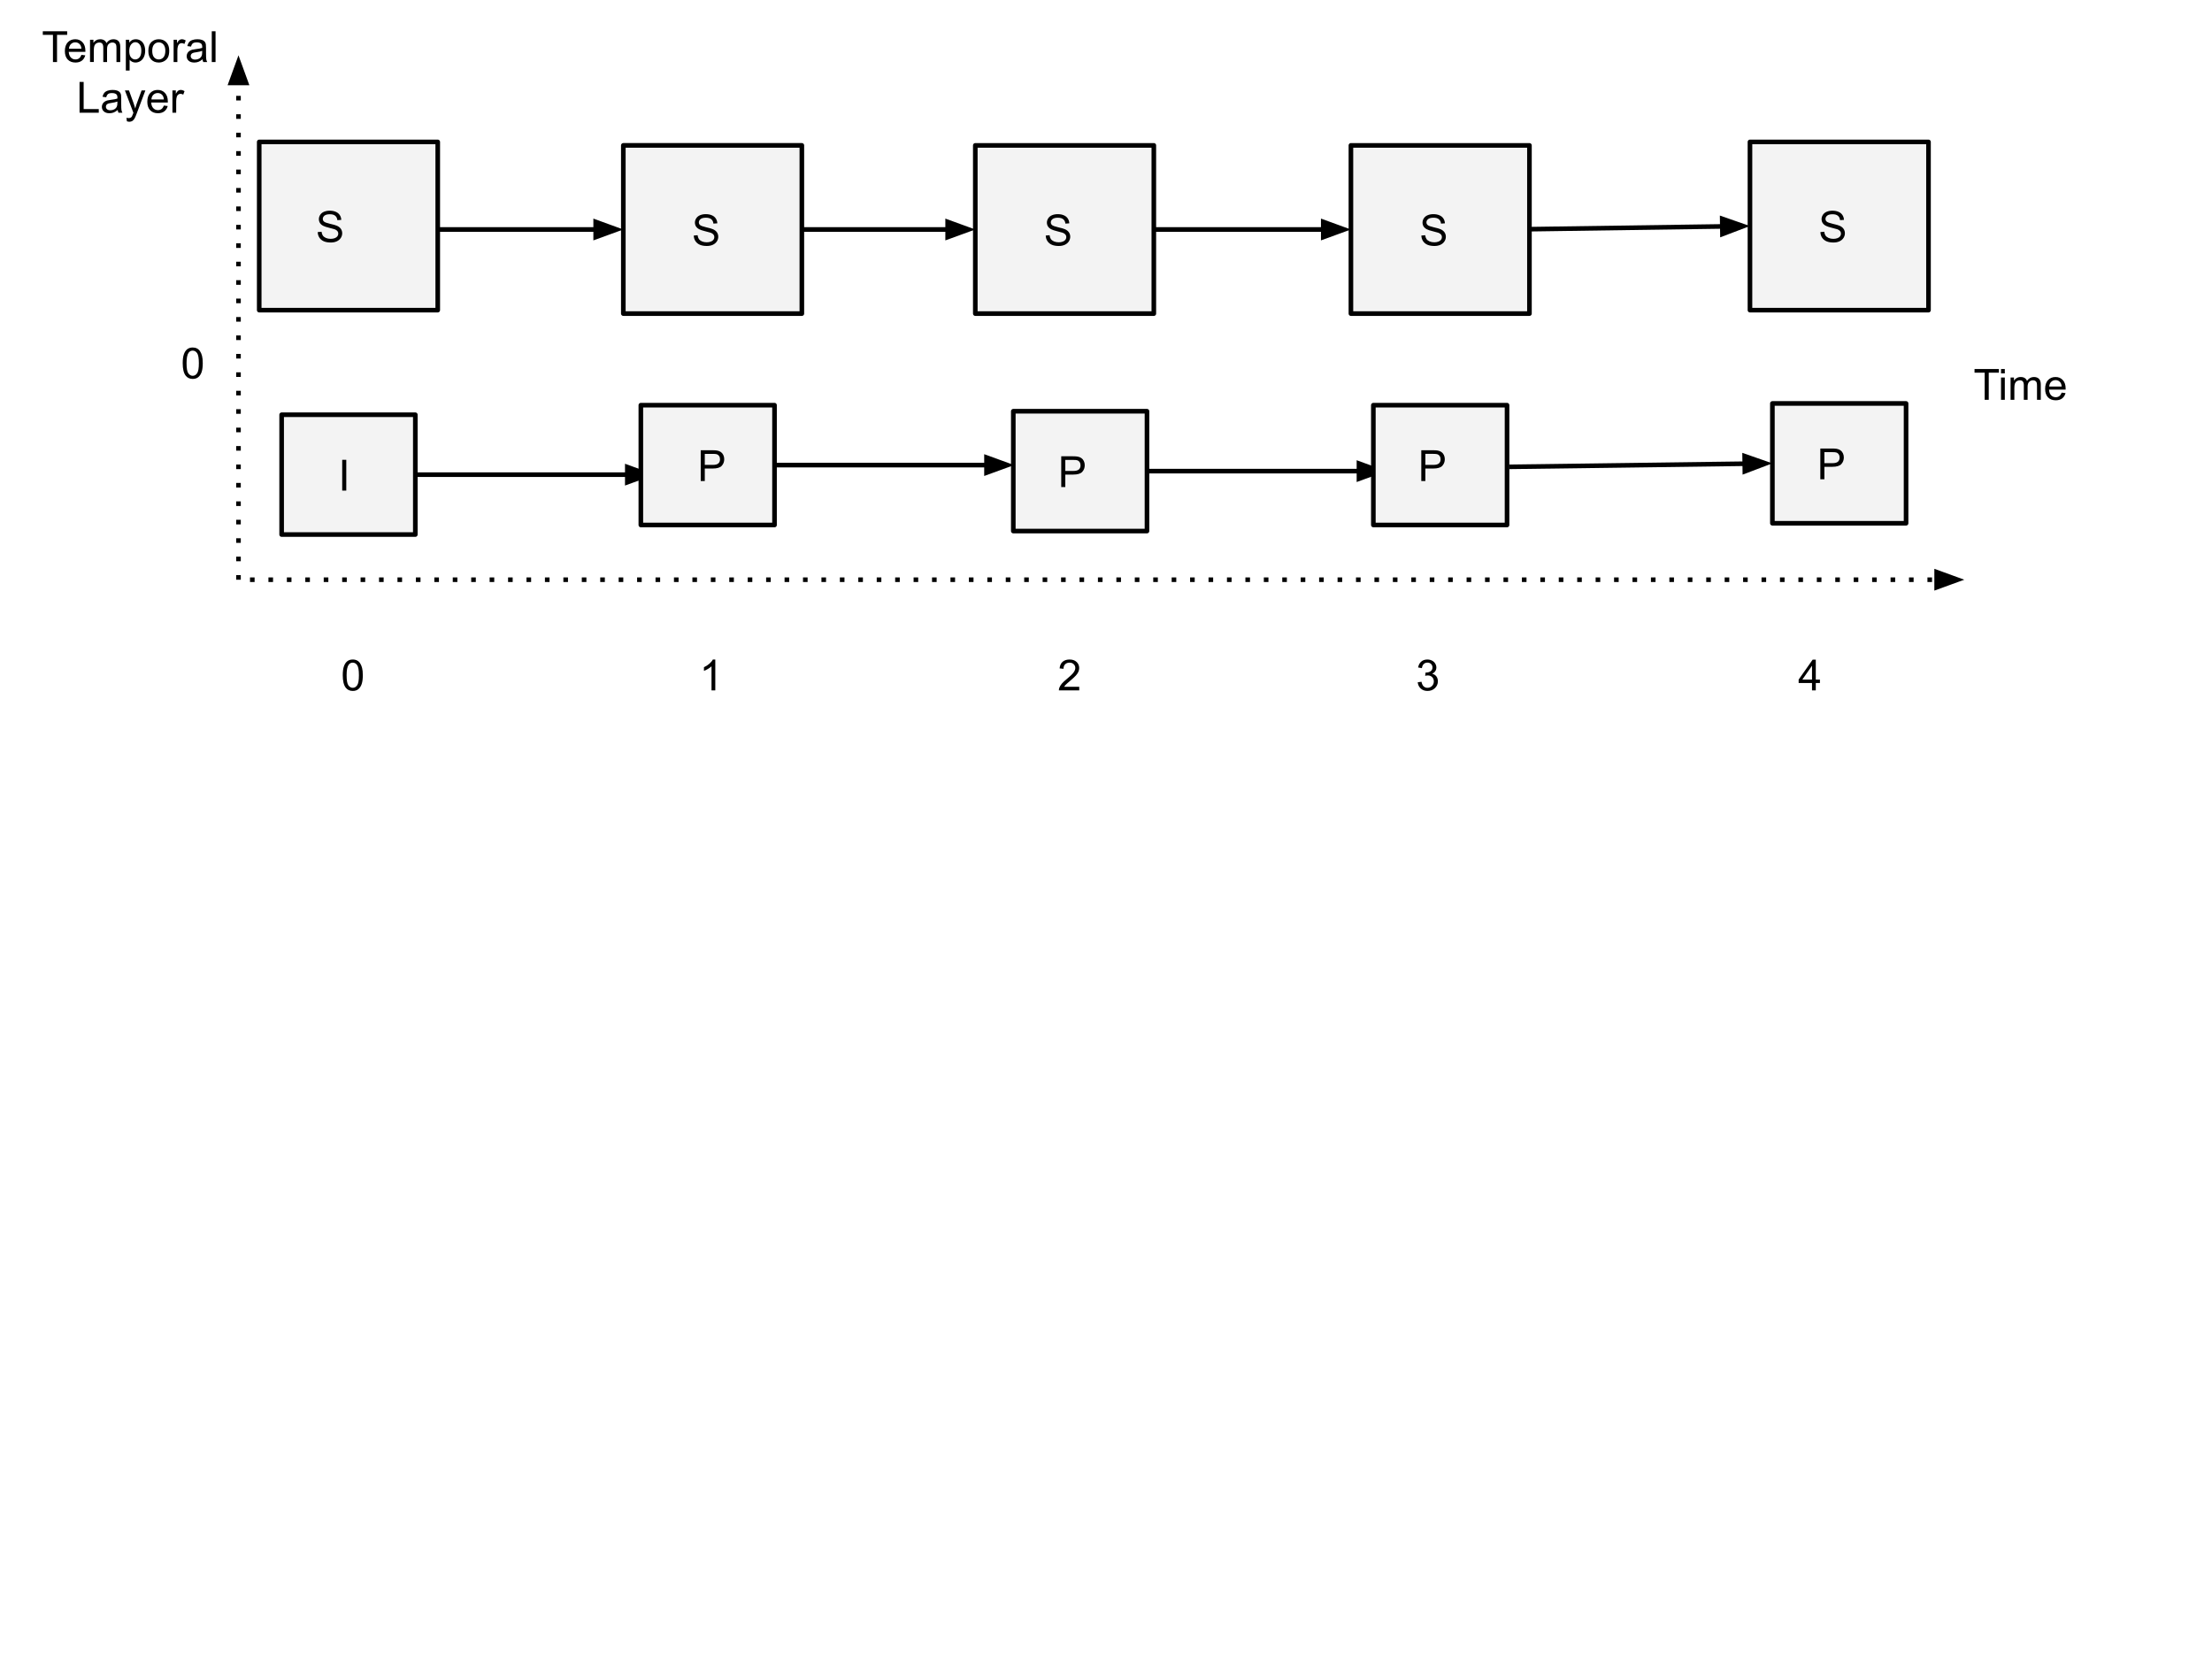
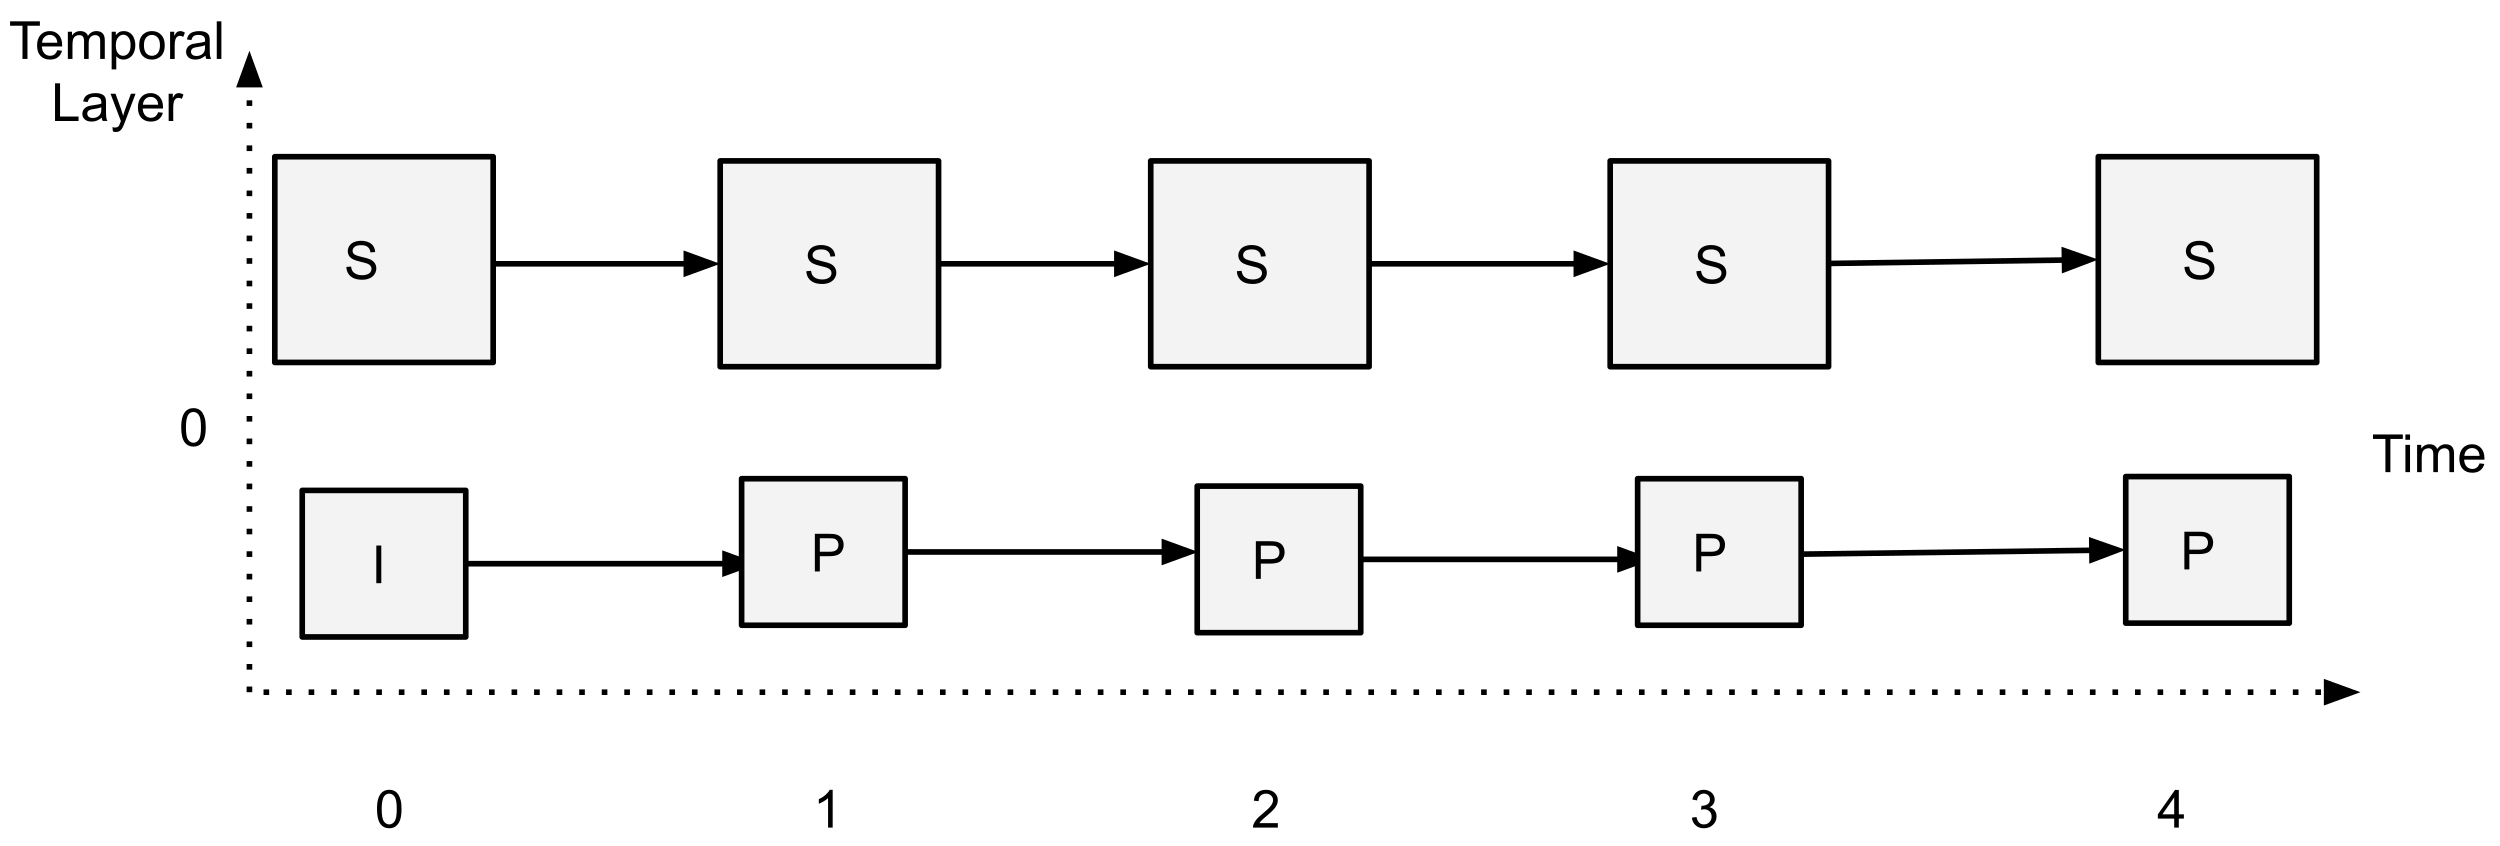
- <svg xmlns="http://www.w3.org/2000/svg" version="1.1" viewBox="0.0 0.0 960.0 720.0" fill="none" stroke="none" stroke-linecap="square" stroke-miterlimit="10">
+ <svg xmlns="http://www.w3.org/2000/svg" version="1.1" viewBox="15 6 887 300" fill="none" stroke="none" stroke-linecap="square" stroke-miterlimit="10">
  <clipPath id="p.0">
    <path d="m0 0l960.0 0l0 720.0l-960.0 0l0 -720.0z" clip-rule="nonzero" />
  </clipPath>
  <g clip-path="url(#p.0)">
    <path fill="#000000" fill-opacity="0.0" d="m0 0l960.0 0l0 720.0l-960.0 0z" fill-rule="evenodd" />
    <path fill="#000000" fill-opacity="0.0" d="m103.5 251.591l0 -227.591" fill-rule="evenodd" />
    <path stroke="#000000" stroke-width="2.0" stroke-linejoin="round" stroke-linecap="butt" stroke-dasharray="2.0,6.0" d="m103.5 251.591l0 -215.591" fill-rule="evenodd" />
    <path fill="#000000" stroke="#000000" stroke-width="2.0" stroke-linecap="butt" d="m106.803 36.0l-3.303 -9.076l-3.303 9.076z" fill-rule="evenodd" />
    <path fill="#000000" fill-opacity="0.0" d="m108.5 251.591l744.0 0" fill-rule="evenodd" />
    <path stroke="#000000" stroke-width="2.0" stroke-linejoin="round" stroke-linecap="butt" stroke-dasharray="2.0,6.0" d="m108.5 251.591l732.0 0" fill-rule="evenodd" />
    <path fill="#000000" stroke="#000000" stroke-width="2.0" stroke-linecap="butt" d="m840.5 254.894l9.076 -3.303l-9.076 -3.303z" fill-rule="evenodd" />
    <path fill="#000000" fill-opacity="0.0" d="m0.5 0l112.0 0l0 24.0l-112.0 0z" fill-rule="evenodd" />
    <path fill="#000000" d="m22.98 26.92l0 -11.781l-4.406 0l0 -1.578l10.578 0l0 1.578l-4.406 0l0 11.781l-1.766 0zm12.343 -3.109l1.688 0.203q-0.406 1.484 -1.484 2.312q-1.078 0.812 -2.766 0.812q-2.125 0 -3.375 -1.297q-1.234 -1.312 -1.234 -3.672q0 -2.453 1.25 -3.797q1.266 -1.344 3.266 -1.344q1.938 0 3.156 1.328q1.234 1.312 1.234 3.703q0 0.156 0 0.438l-7.219 0q0.094 1.594 0.906 2.453q0.812 0.844 2.016 0.844q0.906 0 1.547 -0.469q0.641 -0.484 1.016 -1.516zm-5.391 -2.656l5.406 0q-0.109 -1.219 -0.625 -1.828q-0.781 -0.953 -2.031 -0.953q-1.125 0 -1.906 0.766q-0.766 0.75 -0.844 2.016zm9.141 5.766l0 -9.672l1.469 0l0 1.359q0.453 -0.719 1.203 -1.141q0.766 -0.438 1.719 -0.438q1.078 0 1.766 0.453q0.688 0.438 0.969 1.234q1.156 -1.688 2.984 -1.688q1.453 0 2.219 0.797q0.781 0.797 0.781 2.453l0 6.641l-1.641 0l0 -6.094q0 -0.984 -0.156 -1.406q-0.156 -0.438 -0.578 -0.703q-0.422 -0.266 -0.984 -0.266q-1.016 0 -1.688 0.688q-0.672 0.672 -0.672 2.156l0 5.625l-1.641 0l0 -6.281q0 -1.094 -0.406 -1.641q-0.406 -0.547 -1.312 -0.547q-0.688 0 -1.281 0.359q-0.594 0.359 -0.859 1.062q-0.25 0.703 -0.25 2.031l0 5.016l-1.641 0zm15.541 3.703l0 -13.375l1.484 0l0 1.25q0.531 -0.734 1.188 -1.094q0.672 -0.375 1.625 -0.375q1.234 0 2.172 0.641q0.953 0.625 1.438 1.797q0.484 1.156 0.484 2.547q0 1.484 -0.531 2.672q-0.531 1.188 -1.547 1.828q-1.016 0.625 -2.141 0.625q-0.812 0 -1.469 -0.344q-0.656 -0.344 -1.062 -0.875l0 4.703l-1.641 0zm1.484 -8.484q0 1.859 0.75 2.766q0.766 0.891 1.828 0.891q1.094 0 1.875 -0.922q0.781 -0.938 0.781 -2.875q0 -1.844 -0.766 -2.766q-0.75 -0.922 -1.812 -0.922q-1.047 0 -1.859 0.984q-0.797 0.969 -0.797 2.844zm8.282 -0.062q0 -2.688 1.484 -3.969q1.25 -1.078 3.047 -1.078q2.0 0 3.266 1.312q1.266 1.297 1.266 3.609q0 1.859 -0.562 2.938q-0.562 1.062 -1.641 1.656q-1.062 0.594 -2.328 0.594q-2.031 0 -3.281 -1.297q-1.25 -1.312 -1.25 -3.766zm1.688 0q0 1.859 0.797 2.797q0.812 0.922 2.047 0.922q1.219 0 2.031 -0.922q0.812 -0.938 0.812 -2.844q0 -1.797 -0.812 -2.719q-0.812 -0.922 -2.031 -0.922q-1.234 0 -2.047 0.922q-0.797 0.906 -0.797 2.766zm9.282 4.844l0 -9.672l1.469 0l0 1.469q0.562 -1.031 1.031 -1.359q0.484 -0.328 1.062 -0.328q0.828 0 1.688 0.531l-0.562 1.516q-0.609 -0.359 -1.203 -0.359q-0.547 0 -0.969 0.328q-0.422 0.328 -0.609 0.891q-0.281 0.875 -0.281 1.922l0 5.062l-1.625 0zm12.541 -1.188q-0.922 0.766 -1.766 1.094q-0.828 0.312 -1.797 0.312q-1.594 0 -2.453 -0.781q-0.859 -0.781 -0.859 -1.984q0 -0.719 0.328 -1.297q0.328 -0.594 0.844 -0.938q0.531 -0.359 1.188 -0.547q0.469 -0.125 1.453 -0.25q1.984 -0.234 2.922 -0.562q0.016 -0.344 0.016 -0.422q0 -1.0 -0.469 -1.422q-0.625 -0.547 -1.875 -0.547q-1.156 0 -1.703 0.406q-0.547 0.406 -0.812 1.422l-1.609 -0.219q0.219 -1.016 0.719 -1.641q0.5 -0.641 1.453 -0.984q0.953 -0.344 2.188 -0.344q1.25 0 2.016 0.297q0.781 0.281 1.141 0.734q0.375 0.438 0.516 1.109q0.078 0.422 0.078 1.516l0 2.188q0 2.281 0.109 2.891q0.109 0.594 0.406 1.156l-1.703 0q-0.266 -0.516 -0.328 -1.188zm-0.141 -3.672q-0.891 0.375 -2.672 0.625q-1.016 0.141 -1.438 0.328q-0.422 0.188 -0.656 0.531q-0.219 0.344 -0.219 0.781q0 0.656 0.5 1.094q0.5 0.438 1.453 0.438q0.938 0 1.672 -0.406q0.75 -0.422 1.094 -1.141q0.266 -0.562 0.266 -1.641l0 -0.609zm4.157 4.859l0 -13.359l1.641 0l0 13.359l-1.641 0z" fill-rule="nonzero" />
    <path fill="#000000" d="m34.525 48.92l0 -13.359l1.781 0l0 11.781l6.562 0l0 1.578l-8.344 0zm16.563 -1.188q-0.922 0.766 -1.766 1.094q-0.828 0.312 -1.797 0.312q-1.594 0 -2.453 -0.781q-0.859 -0.781 -0.859 -1.984q0 -0.719 0.328 -1.297q0.328 -0.594 0.844 -0.938q0.531 -0.359 1.188 -0.547q0.469 -0.125 1.453 -0.25q1.984 -0.234 2.922 -0.562q0.016 -0.344 0.016 -0.422q0 -1.0 -0.469 -1.422q-0.625 -0.547 -1.875 -0.547q-1.156 0 -1.703 0.406q-0.547 0.406 -0.812 1.422l-1.609 -0.219q0.219 -1.016 0.719 -1.641q0.5 -0.641 1.453 -0.984q0.953 -0.344 2.188 -0.344q1.25 0 2.016 0.297q0.781 0.281 1.141 0.734q0.375 0.438 0.516 1.109q0.078 0.422 0.078 1.516l0 2.188q0 2.281 0.109 2.891q0.109 0.594 0.406 1.156l-1.703 0q-0.266 -0.516 -0.328 -1.188zm-0.141 -3.672q-0.891 0.375 -2.672 0.625q-1.016 0.141 -1.438 0.328q-0.422 0.188 -0.656 0.531q-0.219 0.344 -0.219 0.781q0 0.656 0.5 1.094q0.5 0.438 1.453 0.438q0.938 0 1.672 -0.406q0.75 -0.422 1.094 -1.141q0.266 -0.562 0.266 -1.641l0 -0.609zm4.126 8.578l-0.188 -1.531q0.547 0.141 0.938 0.141q0.547 0 0.875 -0.188q0.328 -0.172 0.547 -0.5q0.156 -0.25 0.5 -1.219q0.047 -0.141 0.141 -0.406l-3.672 -9.688l1.766 0l2.016 5.594q0.391 1.078 0.703 2.25q0.281 -1.125 0.672 -2.203l2.078 -5.641l1.641 0l-3.688 9.828q-0.594 1.609 -0.922 2.203q-0.438 0.812 -1.0 1.188q-0.562 0.375 -1.344 0.375q-0.484 0 -1.062 -0.203zm16.031 -6.828l1.688 0.203q-0.406 1.484 -1.484 2.312q-1.078 0.812 -2.766 0.812q-2.125 0 -3.375 -1.297q-1.234 -1.312 -1.234 -3.672q0 -2.453 1.25 -3.797q1.266 -1.344 3.266 -1.344q1.938 0 3.156 1.328q1.234 1.312 1.234 3.703q0 0.156 0 0.438l-7.219 0q0.094 1.594 0.906 2.453q0.812 0.844 2.016 0.844q0.906 0 1.547 -0.469q0.641 -0.484 1.016 -1.516zm-5.391 -2.656l5.406 0q-0.109 -1.219 -0.625 -1.828q-0.781 -0.953 -2.031 -0.953q-1.125 0 -1.906 0.766q-0.766 0.75 -0.844 2.016zm9.126 5.766l0 -9.672l1.469 0l0 1.469q0.562 -1.031 1.031 -1.359q0.484 -0.328 1.062 -0.328q0.828 0 1.688 0.531l-0.562 1.516q-0.609 -0.359 -1.203 -0.359q-0.547 0 -0.969 0.328q-0.422 0.328 -0.609 0.891q-0.281 0.875 -0.281 1.922l0 5.062l-1.625 0z" fill-rule="nonzero" />
    <path fill="#000000" fill-opacity="0.0" d="m138.975 272.711l697.984 0l0 85.984l-697.984 0z" fill-rule="evenodd" />
    <path fill="#000000" d="m148.756 293.038q0 -2.359 0.484 -3.797q0.484 -1.453 1.438 -2.234q0.969 -0.781 2.422 -0.781q1.078 0 1.891 0.438q0.812 0.422 1.328 1.25q0.531 0.812 0.828 1.984q0.312 1.156 0.312 3.141q0 2.359 -0.484 3.812q-0.484 1.438 -1.453 2.234q-0.953 0.781 -2.422 0.781q-1.922 0 -3.031 -1.391q-1.312 -1.672 -1.312 -5.438zm1.672 0q0 3.297 0.766 4.391q0.781 1.078 1.906 1.078q1.141 0 1.906 -1.094q0.766 -1.094 0.766 -4.375q0 -3.297 -0.766 -4.375q-0.766 -1.078 -1.922 -1.078q-1.125 0 -1.797 0.953q-0.859 1.219 -0.859 4.5zm160.008 6.594l-1.641 0l0 -10.453q-0.594 0.562 -1.562 1.141q-0.953 0.562 -1.719 0.844l0 -1.594q1.375 -0.641 2.406 -1.562q1.031 -0.922 1.453 -1.781l1.062 0l0 13.406zm157.946 -1.578l0 1.578l-8.828 0q-0.016 -0.594 0.188 -1.141q0.344 -0.906 1.078 -1.781q0.75 -0.875 2.156 -2.016q2.172 -1.781 2.938 -2.828q0.766 -1.047 0.766 -1.969q0 -0.984 -0.703 -1.641q-0.688 -0.672 -1.812 -0.672q-1.188 0 -1.906 0.719q-0.703 0.703 -0.703 1.953l-1.688 -0.172q0.172 -1.891 1.297 -2.875q1.141 -0.984 3.031 -0.984q1.922 0 3.047 1.062q1.125 1.062 1.125 2.641q0 0.797 -0.328 1.578q-0.328 0.781 -1.094 1.641q-0.75 0.844 -2.531 2.344q-1.469 1.234 -1.891 1.688q-0.422 0.438 -0.688 0.875l6.547 0zm146.898 -1.953l1.641 -0.219q0.281 1.406 0.953 2.016q0.688 0.609 1.656 0.609q1.156 0 1.953 -0.797q0.797 -0.797 0.797 -1.984q0 -1.125 -0.734 -1.859q-0.734 -0.734 -1.875 -0.734q-0.469 0 -1.156 0.172l0.188 -1.438q0.156 0.016 0.266 0.016q1.047 0 1.875 -0.547q0.844 -0.547 0.844 -1.672q0 -0.906 -0.609 -1.5q-0.609 -0.594 -1.578 -0.594q-0.953 0 -1.594 0.609q-0.641 0.594 -0.812 1.797l-1.641 -0.297q0.297 -1.641 1.359 -2.547q1.062 -0.906 2.656 -0.906q1.094 0 2.0 0.469q0.922 0.469 1.406 1.281q0.5 0.812 0.5 1.719q0 0.859 -0.469 1.578q-0.469 0.703 -1.375 1.125q1.188 0.281 1.844 1.141q0.656 0.859 0.656 2.156q0 1.734 -1.281 2.953q-1.266 1.219 -3.219 1.219q-1.766 0 -2.922 -1.047q-1.156 -1.047 -1.328 -2.719zm171.124 3.531l0 -3.203l-5.797 0l0 -1.5l6.094 -8.656l1.344 0l0 8.656l1.797 0l0 1.5l-1.797 0l0 3.203l-1.641 0zm0 -4.703l0 -6.016l-4.188 6.016l4.188 0z" fill-rule="nonzero" />
    <path fill="#000000" fill-opacity="0.0" d="m69.513 27.297l201.008 0l0 24l-201.008 0z" fill-rule="evenodd" />
    <path fill="#000000" d="m79.294 157.623q0 -2.359 0.484 -3.797q0.484 -1.453 1.438 -2.234q0.969 -0.781 2.422 -0.781q1.078 0 1.891 0.438q0.812 0.422 1.328 1.25q0.531 0.812 0.828 1.984q0.312 1.156 0.312 3.141q0 2.359 -0.484 3.812q-0.484 1.438 -1.453 2.234q-0.953 0.781 -2.422 0.781q-1.922 0 -3.031 -1.391q-1.312 -1.672 -1.312 -5.438zm1.672 0q0 3.297 0.766 4.391q0.781 1.078 1.906 1.078q1.141 0 1.906 -1.094q0.766 -1.094 0.766 -4.375q0 -3.297 -0.766 -4.375q-0.766 -1.078 -1.922 -1.078q-1.125 0 -1.797 0.953q-0.859 1.219 -0.859 4.5z" fill-rule="nonzero" />
    <path fill="#000000" fill-opacity="0.0" d="m847.5 146.591l112.0 0l0 24.0l-112.0 0z" fill-rule="evenodd" />
    <path fill="#000000" d="m861.344 173.511l0 -11.781l-4.406 0l0 -1.578l10.578 0l0 1.578l-4.406 0l0 11.781l-1.766 0zm7.094 -11.469l0 -1.891l1.641 0l0 1.891l-1.641 0zm0 11.469l0 -9.672l1.641 0l0 9.672l-1.641 0zm4.145 0l0 -9.672l1.469 0l0 1.359q0.453 -0.719 1.203 -1.141q0.766 -0.438 1.719 -0.438q1.078 0 1.766 0.453q0.688 0.438 0.969 1.234q1.156 -1.688 2.984 -1.688q1.453 0 2.219 0.797q0.781 0.797 0.781 2.453l0 6.641l-1.641 0l0 -6.094q0 -0.984 -0.156 -1.406q-0.156 -0.438 -0.578 -0.703q-0.422 -0.266 -0.984 -0.266q-1.016 0 -1.688 0.688q-0.672 0.672 -0.672 2.156l0 5.625l-1.641 0l0 -6.281q0 -1.094 -0.406 -1.641q-0.406 -0.547 -1.312 -0.547q-0.688 0 -1.281 0.359q-0.594 0.359 -0.859 1.062q-0.25 0.703 -0.25 2.031l0 5.016l-1.641 0zm22.166 -3.109l1.688 0.203q-0.406 1.484 -1.484 2.312q-1.078 0.812 -2.766 0.812q-2.125 0 -3.375 -1.297q-1.234 -1.312 -1.234 -3.672q0 -2.453 1.25 -3.797q1.266 -1.344 3.266 -1.344q1.938 0 3.156 1.328q1.234 1.312 1.234 3.703q0 0.156 0 0.438l-7.219 0q0.094 1.594 0.906 2.453q0.812 0.844 2.016 0.844q0.906 0 1.547 -0.469q0.641 -0.484 1.016 -1.516zm-5.391 -2.656l5.406 0q-0.109 -1.219 -0.625 -1.828q-0.781 -0.953 -2.031 -0.953q-1.125 0 -1.906 0.766q-0.766 0.75 -0.844 2.016z" fill-rule="nonzero" />
    <path fill="#f3f3f3" d="m769.211 175.091l58.016 0l0 52.0l-58.016 0z" fill-rule="evenodd" />
    <path stroke="#000000" stroke-width="2.0" stroke-linejoin="round" stroke-linecap="butt" d="m769.211 175.091l58.016 0l0 52.0l-58.016 0z" fill-rule="evenodd" />
    <path fill="#000000" d="m790.015 208.011l0 -13.359l5.047 0q1.328 0 2.031 0.125q0.969 0.172 1.641 0.641q0.672 0.453 1.078 1.281q0.406 0.828 0.406 1.828q0 1.703 -1.094 2.891q-1.078 1.172 -3.922 1.172l-3.422 0l0 5.422l-1.766 0zm1.766 -7.0l3.453 0q1.719 0 2.438 -0.641q0.719 -0.641 0.719 -1.797q0 -0.844 -0.422 -1.438q-0.422 -0.594 -1.125 -0.781q-0.438 -0.125 -1.641 -0.125l-3.422 0l0 4.781z" fill-rule="nonzero" />
    <path fill="#000000" fill-opacity="0.0" d="m185.764 99.597l84.756 0" fill-rule="evenodd" />
    <path stroke="#000000" stroke-width="2.0" stroke-linejoin="round" stroke-linecap="butt" d="m185.764 99.597l72.756 0" fill-rule="evenodd" />
    <path fill="#000000" stroke="#000000" stroke-width="2.0" stroke-linecap="butt" d="m258.52 102.901l9.076 -3.303l-9.076 -3.303z" fill-rule="evenodd" />
    <path fill="#000000" fill-opacity="0.0" d="m492.025 99.598l94.268 0" fill-rule="evenodd" />
    <path stroke="#000000" stroke-width="2.0" stroke-linejoin="round" stroke-linecap="butt" d="m492.025 99.598l82.268 0" fill-rule="evenodd" />
    <path fill="#000000" stroke="#000000" stroke-width="2.0" stroke-linecap="butt" d="m574.293 102.902l9.076 -3.303l-9.076 -3.303z" fill-rule="evenodd" />
    <path fill="#000000" fill-opacity="0.0" d="m654.031 99.606l105.449 -1.512" fill-rule="evenodd" />
    <path stroke="#000000" stroke-width="2.0" stroke-linejoin="round" stroke-linecap="butt" d="m654.031 99.606l93.45 -1.34" fill-rule="evenodd" />
    <path fill="#000000" stroke="#000000" stroke-width="2.0" stroke-linecap="butt" d="m747.528 101.57l9.028 -3.433l-9.123 -3.173z" fill-rule="evenodd" />
    <path fill="#f3f3f3" d="m112.499 61.591l77.48 0l0 73.008l-77.48 0z" fill-rule="evenodd" />
    <path stroke="#000000" stroke-width="2.0" stroke-linejoin="round" stroke-linecap="butt" d="m112.499 61.591l77.48 0l0 73.008l-77.48 0z" fill-rule="evenodd" />
    <path fill="#000000" d="m137.893 100.718l1.656 -0.141q0.125 1.0 0.547 1.641q0.438 0.641 1.344 1.047q0.922 0.391 2.062 0.391q1.0 0 1.781 -0.297q0.781 -0.297 1.156 -0.812q0.375 -0.531 0.375 -1.156q0 -0.625 -0.375 -1.094q-0.359 -0.469 -1.188 -0.797q-0.547 -0.203 -2.391 -0.641q-1.828 -0.453 -2.562 -0.844q-0.969 -0.5 -1.438 -1.234q-0.469 -0.75 -0.469 -1.672q0 -1.0 0.578 -1.875q0.578 -0.891 1.672 -1.344q1.109 -0.453 2.453 -0.453q1.484 0 2.609 0.484q1.141 0.469 1.75 1.406q0.609 0.922 0.656 2.094l-1.688 0.125q-0.141 -1.266 -0.938 -1.906q-0.781 -0.656 -2.312 -0.656q-1.609 0 -2.344 0.594q-0.734 0.594 -0.734 1.422q0 0.719 0.531 1.172q0.5 0.469 2.656 0.969q2.156 0.484 2.953 0.844q1.172 0.531 1.719 1.359q0.562 0.828 0.562 1.906q0 1.062 -0.609 2.016q-0.609 0.938 -1.75 1.469q-1.141 0.516 -2.578 0.516q-1.812 0 -3.047 -0.531q-1.219 -0.531 -1.922 -1.594q-0.688 -1.062 -0.719 -2.406z" fill-rule="nonzero" />
    <path fill="#f3f3f3" d="m270.52 63.093l77.48 0l0 73.008l-77.48 0z" fill-rule="evenodd" />
    <path stroke="#000000" stroke-width="2.0" stroke-linejoin="round" stroke-linecap="butt" d="m270.52 63.093l77.48 0l0 73.008l-77.48 0z" fill-rule="evenodd" />
    <path fill="#000000" d="m301.097 102.22l1.656 -0.141q0.125 1.0 0.547 1.641q0.438 0.641 1.344 1.047q0.922 0.391 2.062 0.391q1.0 0 1.781 -0.297q0.781 -0.297 1.156 -0.812q0.375 -0.531 0.375 -1.156q0 -0.625 -0.375 -1.094q-0.359 -0.469 -1.188 -0.797q-0.547 -0.203 -2.391 -0.641q-1.828 -0.453 -2.562 -0.844q-0.969 -0.5 -1.438 -1.234q-0.469 -0.75 -0.469 -1.672q0 -1.0 0.578 -1.875q0.578 -0.891 1.672 -1.344q1.109 -0.453 2.453 -0.453q1.484 0 2.609 0.484q1.141 0.469 1.75 1.406q0.609 0.922 0.656 2.094l-1.688 0.125q-0.141 -1.266 -0.938 -1.906q-0.781 -0.656 -2.312 -0.656q-1.609 0 -2.344 0.594q-0.734 0.594 -0.734 1.422q0 0.719 0.531 1.172q0.5 0.469 2.656 0.969q2.156 0.484 2.953 0.844q1.172 0.531 1.719 1.359q0.562 0.828 0.562 1.906q0 1.062 -0.609 2.016q-0.609 0.938 -1.75 1.469q-1.141 0.516 -2.578 0.516q-1.812 0 -3.047 -0.531q-1.219 -0.531 -1.922 -1.594q-0.688 -1.062 -0.719 -2.406z" fill-rule="nonzero" />
    <path fill="#f3f3f3" d="m423.277 63.094l77.48 0l0 73.008l-77.48 0z" fill-rule="evenodd" />
    <path stroke="#000000" stroke-width="2.0" stroke-linejoin="round" stroke-linecap="butt" d="m423.277 63.094l77.48 0l0 73.008l-77.48 0z" fill-rule="evenodd" />
    <path fill="#000000" d="m453.854 102.222l1.656 -0.141q0.125 1.0 0.547 1.641q0.438 0.641 1.344 1.047q0.922 0.391 2.062 0.391q1.0 0 1.781 -0.297q0.781 -0.297 1.156 -0.812q0.375 -0.531 0.375 -1.156q0 -0.625 -0.375 -1.094q-0.359 -0.469 -1.188 -0.797q-0.547 -0.203 -2.391 -0.641q-1.828 -0.453 -2.562 -0.844q-0.969 -0.5 -1.438 -1.234q-0.469 -0.75 -0.469 -1.672q0 -1.0 0.578 -1.875q0.578 -0.891 1.672 -1.344q1.109 -0.453 2.453 -0.453q1.484 0 2.609 0.484q1.141 0.469 1.75 1.406q0.609 0.922 0.656 2.094l-1.688 0.125q-0.141 -1.266 -0.938 -1.906q-0.781 -0.656 -2.312 -0.656q-1.609 0 -2.344 0.594q-0.734 0.594 -0.734 1.422q0 0.719 0.531 1.172q0.5 0.469 2.656 0.969q2.156 0.484 2.953 0.844q1.172 0.531 1.719 1.359q0.562 0.828 0.562 1.906q0 1.062 -0.609 2.016q-0.609 0.938 -1.75 1.469q-1.141 0.516 -2.578 0.516q-1.812 0 -3.047 -0.531q-1.219 -0.531 -1.922 -1.594q-0.688 -1.062 -0.719 -2.406z" fill-rule="nonzero" />
    <path fill="#f3f3f3" d="m759.479 61.591l77.48 0l0 73.008l-77.48 0z" fill-rule="evenodd" />
    <path stroke="#000000" stroke-width="2.0" stroke-linejoin="round" stroke-linecap="butt" d="m759.479 61.591l77.48 0l0 73.008l-77.48 0z" fill-rule="evenodd" />
    <path fill="#000000" d="m790.056 100.718l1.656 -0.141q0.125 1.0 0.547 1.641q0.438 0.641 1.344 1.047q0.922 0.391 2.062 0.391q1.0 0 1.781 -0.297q0.781 -0.297 1.156 -0.812q0.375 -0.531 0.375 -1.156q0 -0.625 -0.375 -1.094q-0.359 -0.469 -1.188 -0.797q-0.547 -0.203 -2.391 -0.641q-1.828 -0.453 -2.562 -0.844q-0.969 -0.5 -1.438 -1.234q-0.469 -0.75 -0.469 -1.672q0 -1.0 0.578 -1.875q0.578 -0.891 1.672 -1.344q1.109 -0.453 2.453 -0.453q1.484 0 2.609 0.484q1.141 0.469 1.75 1.406q0.609 0.922 0.656 2.094l-1.688 0.125q-0.141 -1.266 -0.938 -1.906q-0.781 -0.656 -2.312 -0.656q-1.609 0 -2.344 0.594q-0.734 0.594 -0.734 1.422q0 0.719 0.531 1.172q0.5 0.469 2.656 0.969q2.156 0.484 2.953 0.844q1.172 0.531 1.719 1.359q0.562 0.828 0.562 1.906q0 1.062 -0.609 2.016q-0.609 0.938 -1.75 1.469q-1.141 0.516 -2.578 0.516q-1.812 0 -3.047 -0.531q-1.219 -0.531 -1.922 -1.594q-0.688 -1.062 -0.719 -2.406z" fill-rule="nonzero" />
    <path fill="#f3f3f3" d="m586.293 63.094l77.48 0l0 73.008l-77.48 0z" fill-rule="evenodd" />
    <path stroke="#000000" stroke-width="2.0" stroke-linejoin="round" stroke-linecap="butt" d="m586.293 63.094l77.48 0l0 73.008l-77.48 0z" fill-rule="evenodd" />
    <path fill="#000000" d="m616.87 102.222l1.656 -0.141q0.125 1.0 0.547 1.641q0.438 0.641 1.344 1.047q0.922 0.391 2.062 0.391q1.0 0 1.781 -0.297q0.781 -0.297 1.156 -0.812q0.375 -0.531 0.375 -1.156q0 -0.625 -0.375 -1.094q-0.359 -0.469 -1.188 -0.797q-0.547 -0.203 -2.391 -0.641q-1.828 -0.453 -2.562 -0.844q-0.969 -0.5 -1.438 -1.234q-0.469 -0.75 -0.469 -1.672q0 -1.0 0.578 -1.875q0.578 -0.891 1.672 -1.344q1.109 -0.453 2.453 -0.453q1.484 0 2.609 0.484q1.141 0.469 1.75 1.406q0.609 0.922 0.656 2.094l-1.688 0.125q-0.141 -1.266 -0.938 -1.906q-0.781 -0.656 -2.312 -0.656q-1.609 0 -2.344 0.594q-0.734 0.594 -0.734 1.422q0 0.719 0.531 1.172q0.5 0.469 2.656 0.969q2.156 0.484 2.953 0.844q1.172 0.531 1.719 1.359q0.562 0.828 0.562 1.906q0 1.062 -0.609 2.016q-0.609 0.938 -1.75 1.469q-1.141 0.516 -2.578 0.516q-1.812 0 -3.047 -0.531q-1.219 -0.531 -1.922 -1.594q-0.688 -1.062 -0.719 -2.406z" fill-rule="nonzero" />
    <path fill="#000000" fill-opacity="0.0" d="m348 99.597l75.276 0" fill-rule="evenodd" />
    <path stroke="#000000" stroke-width="2.0" stroke-linejoin="round" stroke-linecap="butt" d="m348 99.597l63.276 0" fill-rule="evenodd" />
    <path fill="#000000" stroke="#000000" stroke-width="2.0" stroke-linecap="butt" d="m411.276 102.901l9.076 -3.303l-9.076 -3.303z" fill-rule="evenodd" />
    <path fill="#000000" fill-opacity="0.0" d="m654.912 202.602l114.299 -1.512" fill-rule="evenodd" />
    <path stroke="#000000" stroke-width="2.0" stroke-linejoin="round" stroke-linecap="butt" d="m654.912 202.602l102.3 -1.353" fill-rule="evenodd" />
    <path fill="#000000" stroke="#000000" stroke-width="2.0" stroke-linecap="butt" d="m757.256 204.552l9.032 -3.423l-9.119 -3.183z" fill-rule="evenodd" />
    <path fill="#f3f3f3" d="m122.232 179.995l58.016 0l0 52.0l-58.016 0z" fill-rule="evenodd" />
    <path stroke="#000000" stroke-width="2.0" stroke-linejoin="round" stroke-linecap="butt" d="m122.232 179.995l58.016 0l0 52.0l-58.016 0z" fill-rule="evenodd" />
    <path fill="#000000" d="m148.517 212.915l0 -13.359l1.766 0l0 13.359l-1.766 0z" fill-rule="nonzero" />
    <path fill="#000000" fill-opacity="0.0" d="m180.248 205.995l104 0" fill-rule="evenodd" />
    <path stroke="#000000" stroke-width="2.0" stroke-linejoin="round" stroke-linecap="butt" d="m180.248 205.995l92 0" fill-rule="evenodd" />
    <path fill="#000000" stroke="#000000" stroke-width="2.0" stroke-linecap="butt" d="m272.248 209.298l9.076 -3.303l-9.076 -3.303z" fill-rule="evenodd" />
    <path fill="#f3f3f3" d="m278.123 175.843l58.016 0l0 52.0l-58.016 0z" fill-rule="evenodd" />
    <path stroke="#000000" stroke-width="2.0" stroke-linejoin="round" stroke-linecap="butt" d="m278.123 175.843l58.016 0l0 52.0l-58.016 0z" fill-rule="evenodd" />
    <path fill="#000000" d="m304.111 208.763l0 -13.359l5.047 0q1.328 0 2.031 0.125q0.969 0.172 1.641 0.641q0.672 0.453 1.078 1.281q0.406 0.828 0.406 1.828q0 1.703 -1.094 2.891q-1.078 1.172 -3.922 1.172l-3.422 0l0 5.422l-1.766 0zm1.766 -7.0l3.453 0q1.719 0 2.438 -0.641q0.719 -0.641 0.719 -1.797q0 -0.844 -0.422 -1.438q-0.422 -0.594 -1.125 -0.781q-0.438 -0.125 -1.641 -0.125l-3.422 0l0 4.781z" fill-rule="nonzero" />
    <path fill="#000000" fill-opacity="0.0" d="m336.139 201.843l104.0 0" fill-rule="evenodd" />
    <path stroke="#000000" stroke-width="2.0" stroke-linejoin="round" stroke-linecap="butt" d="m336.139 201.843l92.0 0" fill-rule="evenodd" />
    <path fill="#000000" stroke="#000000" stroke-width="2.0" stroke-linecap="butt" d="m428.139 205.146l9.076 -3.303l-9.076 -3.303z" fill-rule="evenodd" />
    <path fill="#f3f3f3" d="m439.77 178.469l58.016 0l0 52.0l-58.016 0z" fill-rule="evenodd" />
    <path stroke="#000000" stroke-width="2.0" stroke-linejoin="round" stroke-linecap="butt" d="m439.77 178.469l58.016 0l0 52.0l-58.016 0z" fill-rule="evenodd" />
    <path fill="#000000" d="m460.574 211.388l0 -13.359l5.047 0q1.328 0 2.031 0.125q0.969 0.172 1.641 0.641q0.672 0.453 1.078 1.281q0.406 0.828 0.406 1.828q0 1.703 -1.094 2.891q-1.078 1.172 -3.922 1.172l-3.422 0l0 5.422l-1.766 0zm1.766 -7.0l3.453 0q1.719 0 2.438 -0.641q0.719 -0.641 0.719 -1.797q0 -0.844 -0.422 -1.438q-0.422 -0.594 -1.125 -0.781q-0.438 -0.125 -1.641 -0.125l-3.422 0l0 4.781z" fill-rule="nonzero" />
    <path fill="#000000" fill-opacity="0.0" d="m497.786 204.469l104 0" fill-rule="evenodd" />
    <path stroke="#000000" stroke-width="2.0" stroke-linejoin="round" stroke-linecap="butt" d="m497.786 204.469l92 0" fill-rule="evenodd" />
    <path fill="#000000" stroke="#000000" stroke-width="2.0" stroke-linecap="butt" d="m589.786 207.772l9.076 -3.303l-9.076 -3.303z" fill-rule="evenodd" />
    <path fill="#f3f3f3" d="m596.033 175.841l58.016 0l0 52.0l-58.016 0z" fill-rule="evenodd" />
    <path stroke="#000000" stroke-width="2.0" stroke-linejoin="round" stroke-linecap="butt" d="m596.033 175.841l58.016 0l0 52.0l-58.016 0z" fill-rule="evenodd" />
    <path fill="#000000" d="m616.837 208.761l0 -13.359l5.047 0q1.328 0 2.031 0.125q0.969 0.172 1.641 0.641q0.672 0.453 1.078 1.281q0.406 0.828 0.406 1.828q0 1.703 -1.094 2.891q-1.078 1.172 -3.922 1.172l-3.422 0l0 5.422l-1.766 0zm1.766 -7.0l3.453 0q1.719 0 2.438 -0.641q0.719 -0.641 0.719 -1.797q0 -0.844 -0.422 -1.438q-0.422 -0.594 -1.125 -0.781q-0.438 -0.125 -1.641 -0.125l-3.422 0l0 4.781z" fill-rule="nonzero" />
  </g>
</svg>
